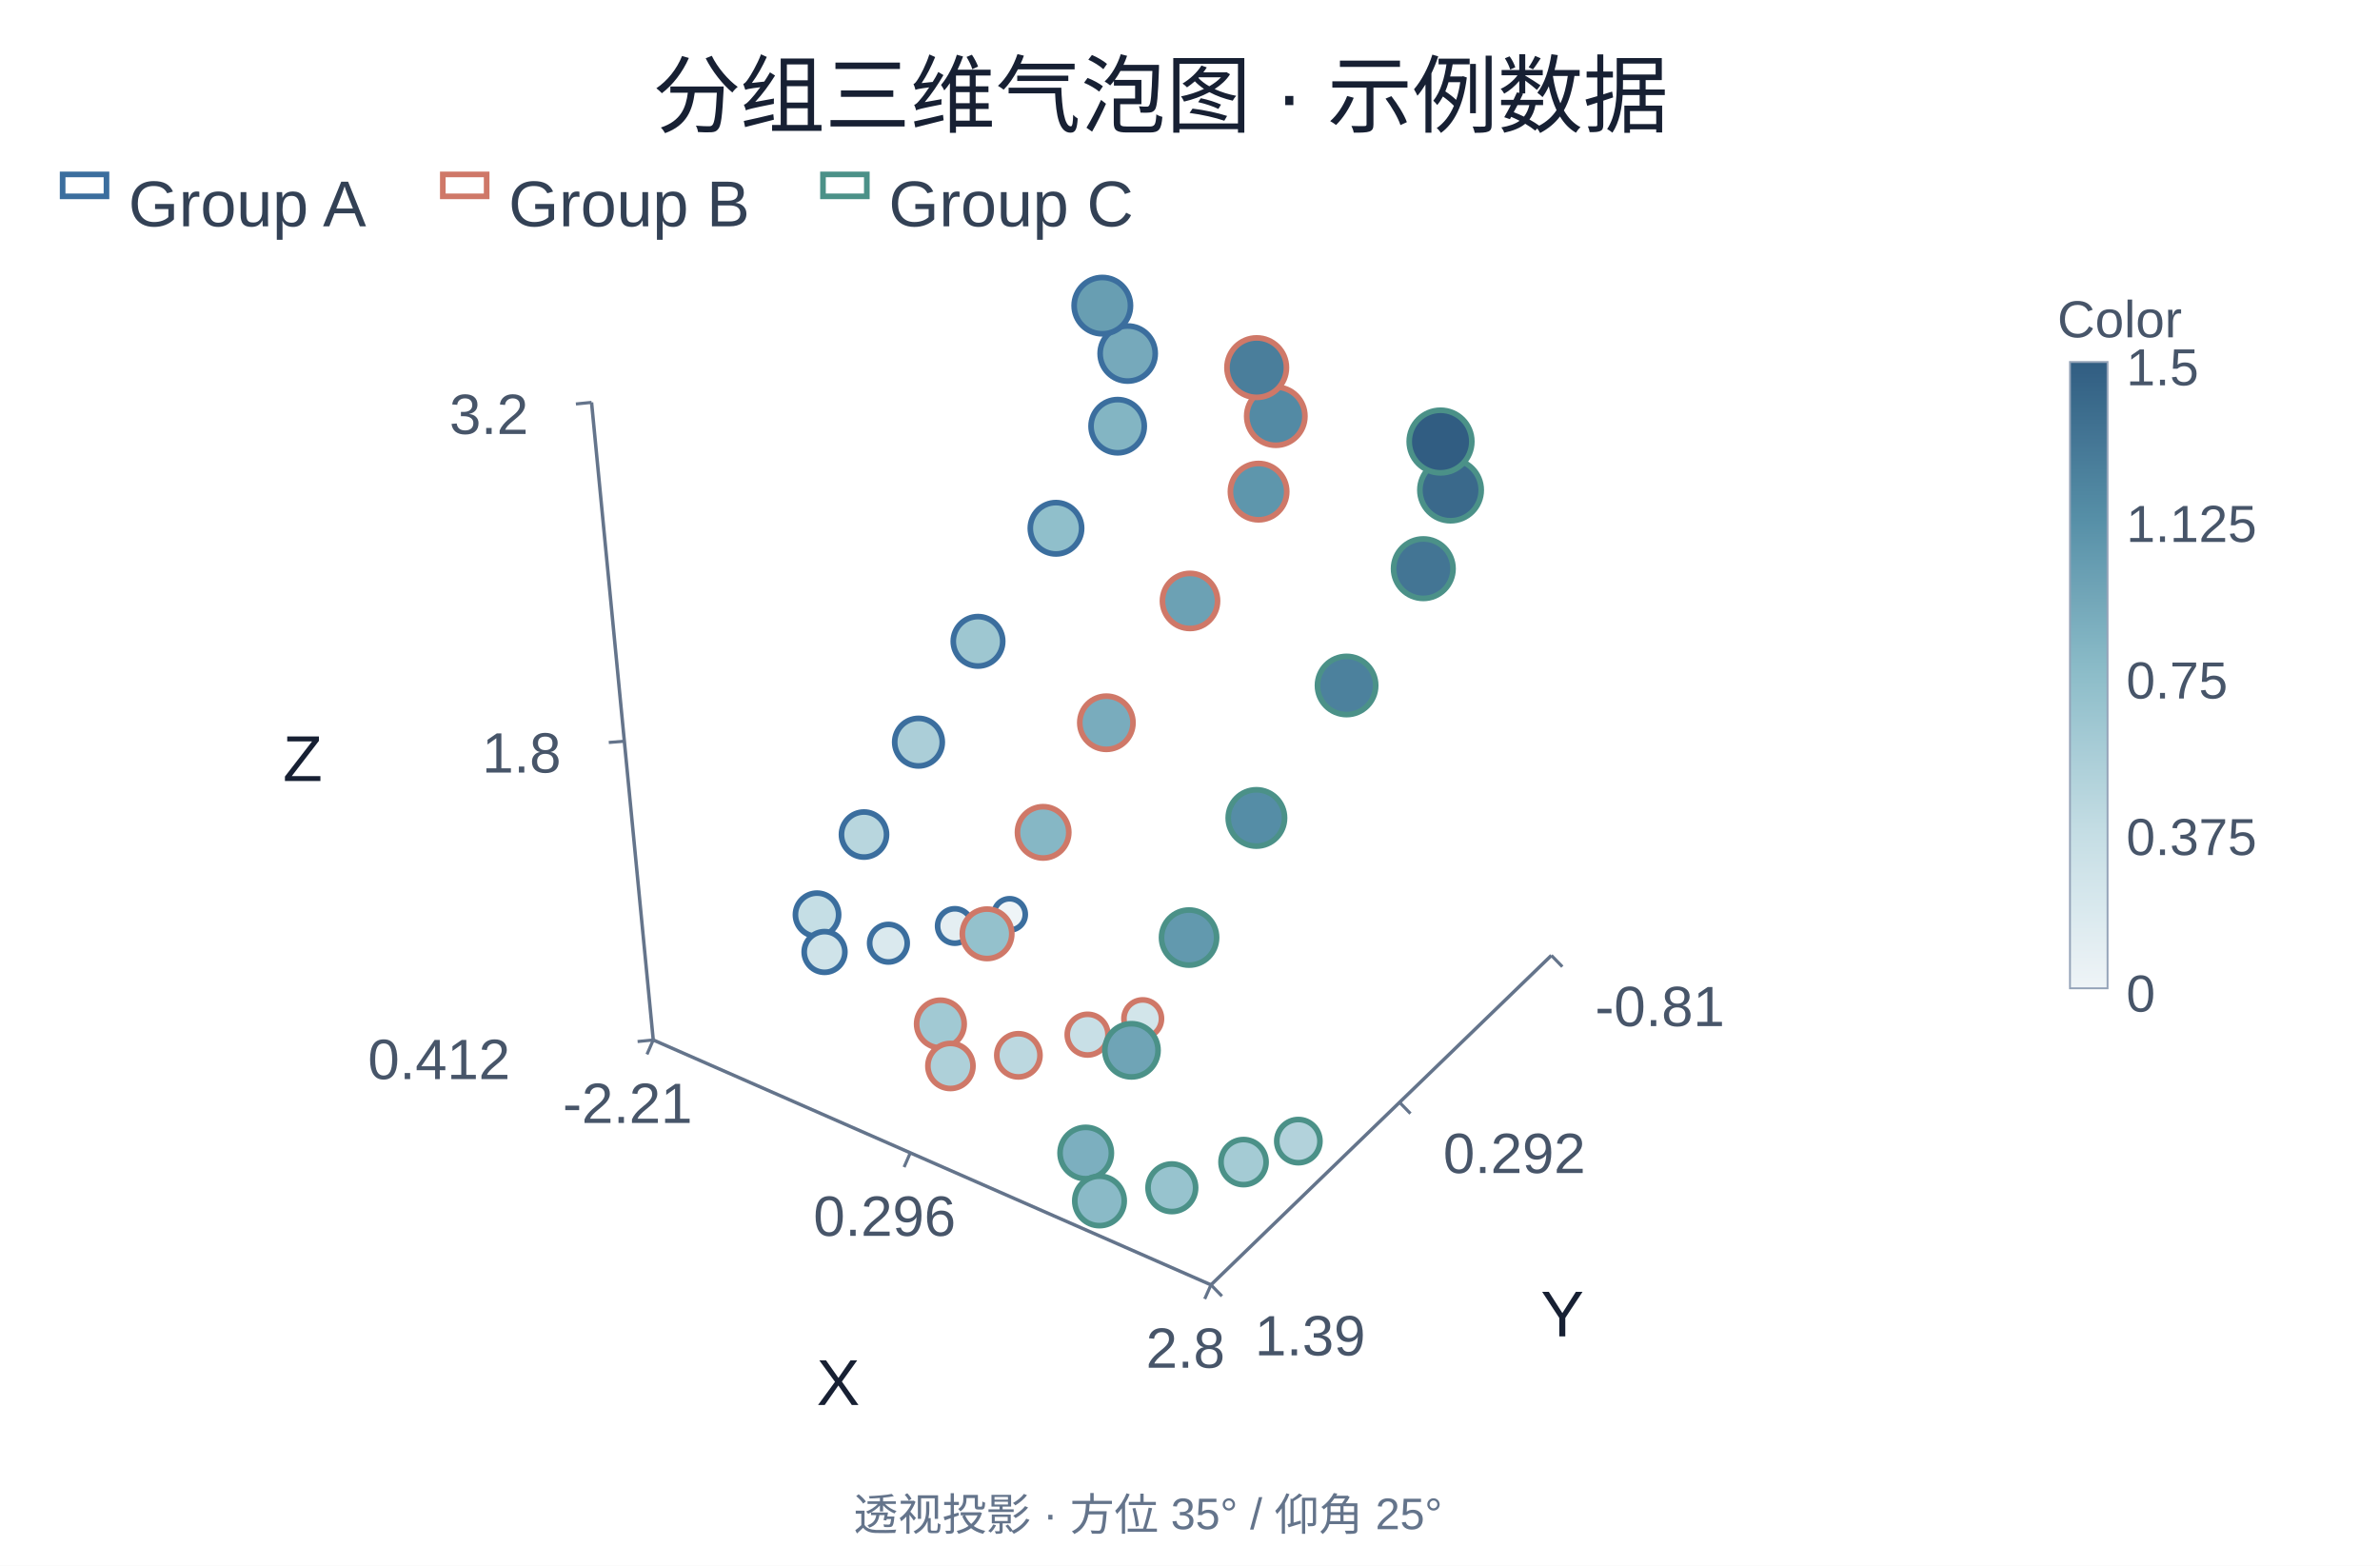
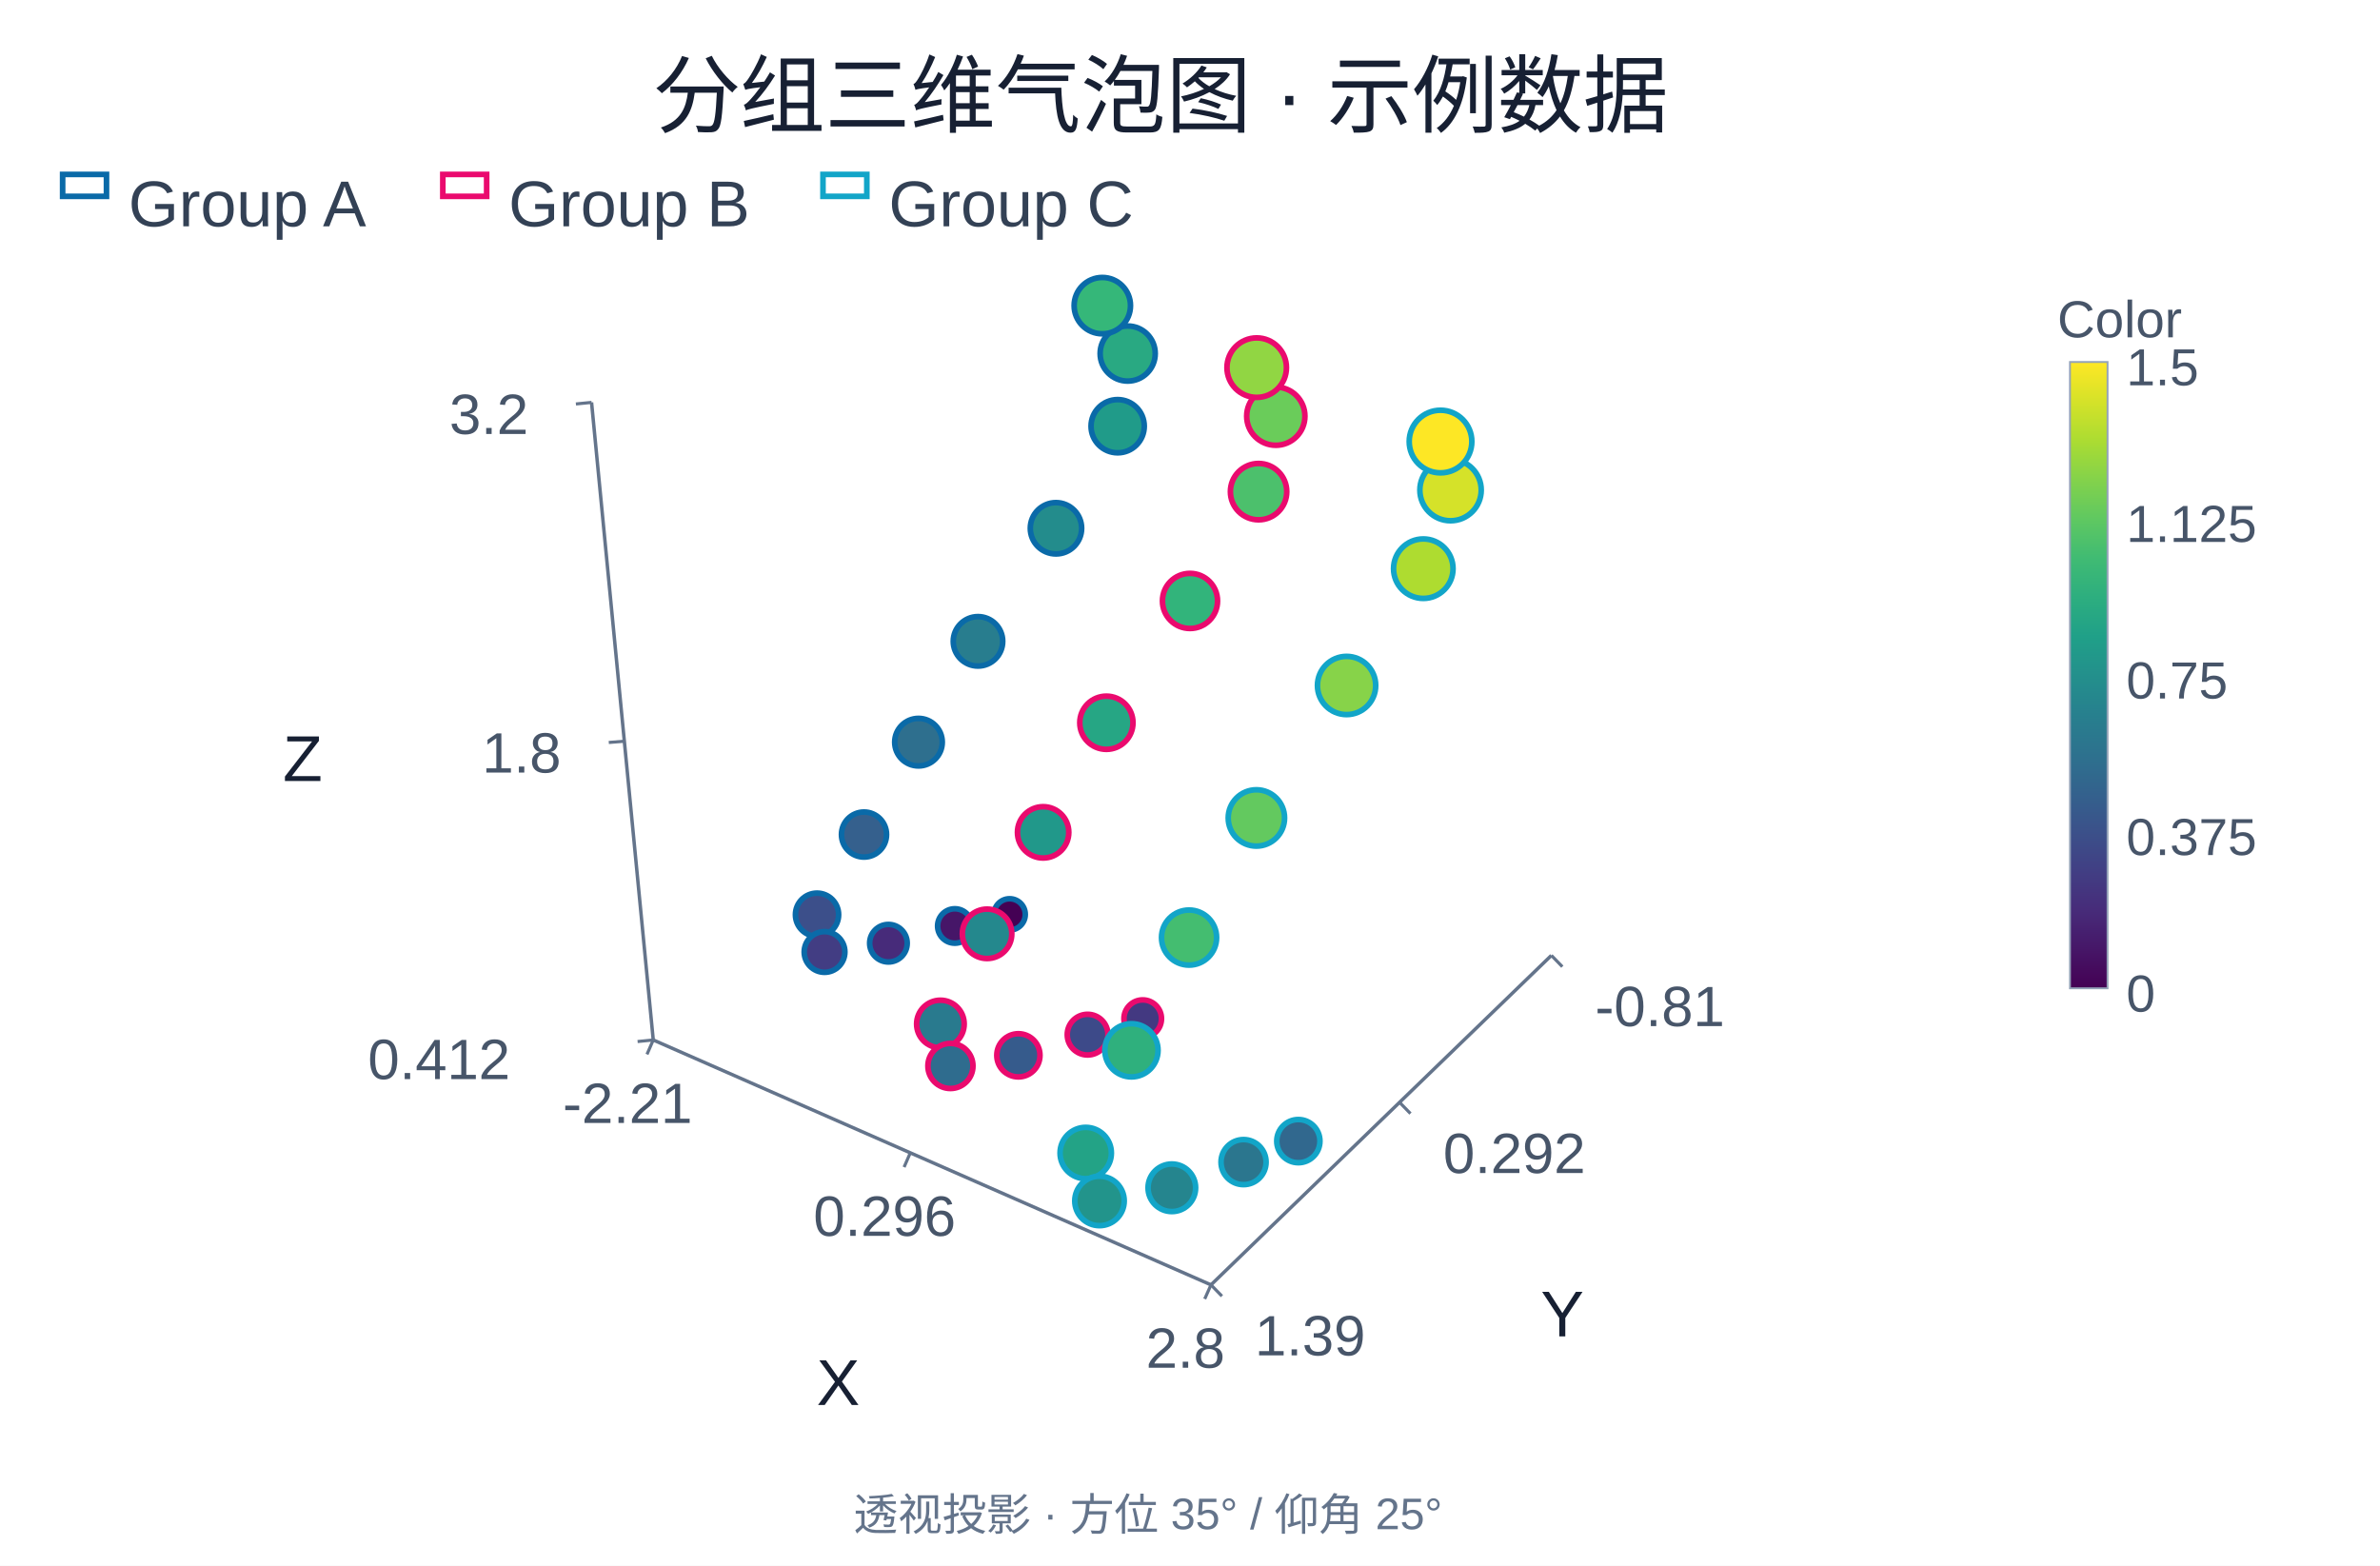
<svg xmlns="http://www.w3.org/2000/svg" width="760" height="500" version="1.1" baseProfile="full" viewBox="0 0 760 500">
  <rect width="760" height="500" x="0" y="0" fill="#ffffff" />
-   <circle cx="337.2" cy="168.7" r="8.2" fill="rgb(144,191,203)" stroke="#3B6E9E" stroke-width="1.8" class="zr168-cls-2806" />
-   <circle cx="312.3" cy="204.8" r="7.9" fill="rgb(158,199,209)" stroke="#3B6E9E" stroke-width="1.8" class="zr168-cls-2807" />
-   <circle cx="293.3" cy="237" r="7.6" fill="rgb(171,206,216)" stroke="#3B6E9E" stroke-width="1.8" class="zr168-cls-2808" />
-   <circle cx="356.9" cy="136.1" r="8.5" fill="rgb(131,181,195)" stroke="#3B6E9E" stroke-width="1.8" class="zr168-cls-2809" />
-   <circle cx="322.4" cy="292" r="5" fill="rgb(238,244,247)" stroke="#3B6E9E" stroke-width="1.8" class="zr168-cls-2810" />
-   <circle cx="275.9" cy="266.5" r="7.2" fill="rgb(184,214,222)" stroke="#3B6E9E" stroke-width="1.8" class="zr168-cls-2811" />
-   <circle cx="304.9" cy="295.7" r="5.5" fill="rgb(228,238,242)" stroke="#3B6E9E" stroke-width="1.8" class="zr168-cls-2812" />
-   <circle cx="360.1" cy="112.9" r="8.8" fill="rgb(118,169,187)" stroke="#3B6E9E" stroke-width="1.8" class="zr168-cls-2813" />
-   <circle cx="260.9" cy="292.1" r="6.9" fill="rgb(197,222,229)" stroke="#3B6E9E" stroke-width="1.8" class="zr168-cls-2814" />
-   <circle cx="283.7" cy="301.2" r="6" fill="rgb(218,233,238)" stroke="#3B6E9E" stroke-width="1.8" class="zr168-cls-2815" />
-   <circle cx="263.3" cy="304" r="6.5" fill="rgb(207,227,233)" stroke="#3B6E9E" stroke-width="1.8" class="zr168-cls-2816" />
-   <circle cx="380" cy="191.9" r="8.8" fill="rgb(108,161,180)" stroke="#CF7868" stroke-width="1.8" class="zr168-cls-2817" />
-   <circle cx="353.3" cy="230.8" r="8.5" fill="rgb(121,172,189)" stroke="#CF7868" stroke-width="1.8" class="zr168-cls-2818" />
-   <circle cx="333.1" cy="265.8" r="8.2" fill="rgb(134,183,197)" stroke="#CF7868" stroke-width="1.8" class="zr168-cls-2819" />
-   <circle cx="401.9" cy="157" r="9" fill="rgb(94,150,172)" stroke="#CF7868" stroke-width="1.8" class="zr168-cls-2820" />
-   <circle cx="364.9" cy="325.3" r="6" fill="rgb(210,229,234)" stroke="#CF7868" stroke-width="1.8" class="zr168-cls-2821" />
-   <circle cx="315.2" cy="298.2" r="7.9" fill="rgb(148,193,204)" stroke="#CF7868" stroke-width="1.8" class="zr168-cls-2822" />
-   <circle cx="352" cy="97.6" r="9" fill="rgb(104,158,178)" stroke="#3B6E9E" stroke-width="1.8" class="zr168-cls-2823" />
-   <circle cx="347.3" cy="330.4" r="6.5" fill="rgb(200,223,230)" stroke="#CF7868" stroke-width="1.8" class="zr168-cls-2824" />
-   <circle cx="407.4" cy="132.9" r="9.3" fill="rgb(83,138,164)" stroke="#CF7868" stroke-width="1.8" class="zr168-cls-2825" />
-   <circle cx="300.3" cy="327" r="7.6" fill="rgb(161,201,211)" stroke="#CF7868" stroke-width="1.8" class="zr168-cls-2826" />
-   <circle cx="325.2" cy="337" r="6.9" fill="rgb(188,216,224)" stroke="#CF7868" stroke-width="1.8" class="zr168-cls-2827" />
-   <circle cx="303.5" cy="340.4" r="7.2" fill="rgb(174,208,217)" stroke="#CF7868" stroke-width="1.8" class="zr168-cls-2828" />
-   <circle cx="430" cy="218.9" r="9.3" fill="rgb(76,129,157)" stroke="#4B9188" stroke-width="1.8" class="zr168-cls-2829" />
-   <circle cx="401.2" cy="261.2" r="9" fill="rgb(85,141,166)" stroke="#4B9188" stroke-width="1.8" class="zr168-cls-2830" />
-   <circle cx="379.7" cy="299.4" r="8.8" fill="rgb(98,153,174)" stroke="#4B9188" stroke-width="1.8" class="zr168-cls-2831" />
-   <circle cx="454.5" cy="181.6" r="9.5" fill="rgb(67,117,148)" stroke="#4B9188" stroke-width="1.8" class="zr168-cls-2832" />
-   <circle cx="414.6" cy="364.4" r="6.9" fill="rgb(178,210,219)" stroke="#4B9188" stroke-width="1.8" class="zr168-cls-2833" />
-   <circle cx="361.3" cy="335.4" r="8.5" fill="rgb(111,164,182)" stroke="#4B9188" stroke-width="1.8" class="zr168-cls-2834" />
-   <circle cx="401.3" cy="117.4" r="9.5" fill="rgb(74,126,155)" stroke="#CF7868" stroke-width="1.8" class="zr168-cls-2835" />
-   <circle cx="397.1" cy="371.1" r="7.2" fill="rgb(164,203,212)" stroke="#4B9188" stroke-width="1.8" class="zr168-cls-2836" />
-   <circle cx="463.2" cy="156.5" r="9.8" fill="rgb(58,105,139)" stroke="#4B9188" stroke-width="1.8" class="zr168-cls-2837" />
-   <circle cx="346.7" cy="368.2" r="8.2" fill="rgb(124,175,191)" stroke="#4B9188" stroke-width="1.8" class="zr168-cls-2838" />
-   <circle cx="374.2" cy="379.3" r="7.6" fill="rgb(151,195,206)" stroke="#4B9188" stroke-width="1.8" class="zr168-cls-2839" />
-   <circle cx="351.1" cy="383.5" r="7.9" fill="rgb(138,186,199)" stroke="#4B9188" stroke-width="1.8" class="zr168-cls-2840" />
-   <circle cx="460" cy="141" r="10" fill="rgb(49,93,130)" stroke="#4B9188" stroke-width="1.8" class="zr168-cls-2841" />
-   <path d="M208.6 332.1L386.7 410.3" fill="none" pointer-events="visible" stroke="#64748b" stroke-width="1.1" class="zr168-cls-2842" />
-   <path d="M208.6 332.1L206.6 336.7" fill="none" pointer-events="visible" stroke="#64748b" class="zr168-cls-2842" />
-   <path d="M290.7 368.1L288.7 372.7" fill="none" pointer-events="visible" stroke="#64748b" class="zr168-cls-2842" />
-   <path d="M386.7 410.3L384.7 414.8" fill="none" pointer-events="visible" stroke="#64748b" class="zr168-cls-2842" />
-   <path d="M495.4 305.1L386.7 410.3" fill="none" pointer-events="visible" stroke="#64748b" stroke-width="1.1" class="zr168-cls-2842" />
-   <path d="M495.4 305.1L498.9 308.7" fill="none" pointer-events="visible" stroke="#64748b" class="zr168-cls-2842" />
-   <path d="M446.9 352L450.4 355.6" fill="none" pointer-events="visible" stroke="#64748b" class="zr168-cls-2842" />
-   <path d="M386.7 410.3L390.2 413.9" fill="none" pointer-events="visible" stroke="#64748b" class="zr168-cls-2842" />
-   <path d="M208.6 332.1L188.9 128.5" fill="none" pointer-events="visible" stroke="#64748b" stroke-width="1.1" class="zr168-cls-2842" />
-   <path d="M208.6 332.1L203.6 332.6" fill="none" pointer-events="visible" stroke="#64748b" class="zr168-cls-2842" />
-   <path d="M199.4 236.7L194.4 237.1" fill="none" pointer-events="visible" stroke="#64748b" class="zr168-cls-2842" />
-   <path d="M188.9 128.5L183.9 129" fill="none" pointer-events="visible" stroke="#64748b" class="zr168-cls-2842" />
-   <path d="M0 0l342.1 0l0 32.7l-342.1 0Z" transform="translate(208.9706 12)" fill="none" pointer-events="visible" class="zr168-cls-2842" />
+   <circle cx="337.2" cy="168.7" r="8.2" fill="rgb(35,140,140)" stroke="#0A6AA8" stroke-width="1.8" class="zr168-cls-2824" />
+   <circle cx="312.3" cy="204.8" r="7.9" fill="rgb(40,125,142)" stroke="#0A6AA8" stroke-width="1.8" class="zr168-cls-2825" />
+   <circle cx="293.3" cy="237" r="7.6" fill="rgb(46,111,142)" stroke="#0A6AA8" stroke-width="1.8" class="zr168-cls-2826" />
+   <circle cx="356.9" cy="136.1" r="8.5" fill="rgb(32,155,137)" stroke="#0A6AA8" stroke-width="1.8" class="zr168-cls-2827" />
+   <circle cx="322.4" cy="292" r="5" fill="rgb(68,1,84)" stroke="#0A6AA8" stroke-width="1.8" class="zr168-cls-2828" />
+   <circle cx="275.9" cy="266.5" r="7.2" fill="rgb(53,96,141)" stroke="#0A6AA8" stroke-width="1.8" class="zr168-cls-2829" />
+   <circle cx="304.9" cy="295.7" r="5.5" fill="rgb(70,22,104)" stroke="#0A6AA8" stroke-width="1.8" class="zr168-cls-2830" />
+   <circle cx="360.1" cy="112.9" r="8.8" fill="rgb(41,169,130)" stroke="#0A6AA8" stroke-width="1.8" class="zr168-cls-2831" />
+   <circle cx="260.9" cy="292.1" r="6.9" fill="rgb(60,79,138)" stroke="#0A6AA8" stroke-width="1.8" class="zr168-cls-2832" />
+   <circle cx="283.7" cy="301.2" r="6" fill="rgb(71,43,122)" stroke="#0A6AA8" stroke-width="1.8" class="zr168-cls-2833" />
+   <circle cx="263.3" cy="304" r="6.5" fill="rgb(66,61,131)" stroke="#0A6AA8" stroke-width="1.8" class="zr168-cls-2834" />
+   <circle cx="380" cy="191.9" r="8.8" fill="rgb(50,180,123)" stroke="#EA0A6E" stroke-width="1.8" class="zr168-cls-2835" />
+   <circle cx="353.3" cy="230.8" r="8.5" fill="rgb(38,166,132)" stroke="#EA0A6E" stroke-width="1.8" class="zr168-cls-2836" />
+   <circle cx="333.1" cy="265.8" r="8.2" fill="rgb(33,152,138)" stroke="#EA0A6E" stroke-width="1.8" class="zr168-cls-2837" />
+   <circle cx="401.9" cy="157" r="9" fill="rgb(76,192,108)" stroke="#EA0A6E" stroke-width="1.8" class="zr168-cls-2838" />
+   <circle cx="364.9" cy="325.3" r="6" fill="rgb(67,57,129)" stroke="#EA0A6E" stroke-width="1.8" class="zr168-cls-2839" />
+   <circle cx="315.2" cy="298.2" r="7.9" fill="rgb(36,136,141)" stroke="#EA0A6E" stroke-width="1.8" class="zr168-cls-2840" />
+   <circle cx="352" cy="97.6" r="9" fill="rgb(53,183,121)" stroke="#0A6AA8" stroke-width="1.8" class="zr168-cls-2841" />
+   <circle cx="347.3" cy="330.4" r="6.5" fill="rgb(61,74,137)" stroke="#EA0A6E" stroke-width="1.8" class="zr168-cls-2842" />
+   <circle cx="407.4" cy="132.9" r="9.3" fill="rgb(106,204,90)" stroke="#EA0A6E" stroke-width="1.8" class="zr168-cls-2843" />
+   <circle cx="300.3" cy="327" r="7.6" fill="rgb(41,122,142)" stroke="#EA0A6E" stroke-width="1.8" class="zr168-cls-2844" />
+   <circle cx="325.2" cy="337" r="6.9" fill="rgb(54,91,140)" stroke="#EA0A6E" stroke-width="1.8" class="zr168-cls-2845" />
+   <circle cx="303.5" cy="340.4" r="7.2" fill="rgb(47,108,142)" stroke="#EA0A6E" stroke-width="1.8" class="zr168-cls-2846" />
+   <circle cx="430" cy="218.9" r="9.3" fill="rgb(135,211,73)" stroke="#12A5C8" stroke-width="1.8" class="zr168-cls-2847" />
+   <circle cx="401.2" cy="261.2" r="9" fill="rgb(99,201,95)" stroke="#12A5C8" stroke-width="1.8" class="zr168-cls-2848" />
+   <circle cx="379.7" cy="299.4" r="8.8" fill="rgb(68,189,112)" stroke="#12A5C8" stroke-width="1.8" class="zr168-cls-2849" />
+   <circle cx="454.5" cy="181.6" r="9.5" fill="rgb(174,220,48)" stroke="#12A5C8" stroke-width="1.8" class="zr168-cls-2850" />
+   <circle cx="414.6" cy="364.4" r="6.9" fill="rgb(49,104,142)" stroke="#12A5C8" stroke-width="1.8" class="zr168-cls-2851" />
+   <circle cx="361.3" cy="335.4" r="8.5" fill="rgb(47,176,125)" stroke="#12A5C8" stroke-width="1.8" class="zr168-cls-2852" />
+   <circle cx="401.3" cy="117.4" r="9.5" fill="rgb(145,214,67)" stroke="#EA0A6E" stroke-width="1.8" class="zr168-cls-2853" />
+   <circle cx="397.1" cy="371.1" r="7.2" fill="rgb(43,118,142)" stroke="#12A5C8" stroke-width="1.8" class="zr168-cls-2854" />
+   <circle cx="463.2" cy="156.5" r="9.8" fill="rgb(213,226,41)" stroke="#12A5C8" stroke-width="1.8" class="zr168-cls-2855" />
+   <circle cx="346.7" cy="368.2" r="8.2" fill="rgb(35,163,134)" stroke="#12A5C8" stroke-width="1.8" class="zr168-cls-2856" />
+   <circle cx="374.2" cy="379.3" r="7.6" fill="rgb(37,133,142)" stroke="#12A5C8" stroke-width="1.8" class="zr168-cls-2857" />
+   <circle cx="351.1" cy="383.5" r="7.9" fill="rgb(34,148,139)" stroke="#12A5C8" stroke-width="1.8" class="zr168-cls-2858" />
+   <circle cx="460" cy="141" r="10" fill="rgb(253,231,37)" stroke="#12A5C8" stroke-width="1.8" class="zr168-cls-2859" />
+   <path d="M208.6 332.1L386.7 410.3" fill="none" pointer-events="visible" stroke="#64748b" stroke-width="1.1" class="zr168-cls-2860" />
+   <path d="M208.6 332.1L206.6 336.7" fill="none" pointer-events="visible" stroke="#64748b" class="zr168-cls-2860" />
+   <path d="M290.7 368.1L288.7 372.7" fill="none" pointer-events="visible" stroke="#64748b" class="zr168-cls-2860" />
+   <path d="M386.7 410.3L384.7 414.8" fill="none" pointer-events="visible" stroke="#64748b" class="zr168-cls-2860" />
+   <path d="M495.4 305.1L386.7 410.3" fill="none" pointer-events="visible" stroke="#64748b" stroke-width="1.1" class="zr168-cls-2860" />
+   <path d="M495.4 305.1L498.9 308.7" fill="none" pointer-events="visible" stroke="#64748b" class="zr168-cls-2860" />
+   <path d="M446.9 352L450.4 355.6" fill="none" pointer-events="visible" stroke="#64748b" class="zr168-cls-2860" />
+   <path d="M386.7 410.3L390.2 413.9" fill="none" pointer-events="visible" stroke="#64748b" class="zr168-cls-2860" />
+   <path d="M208.6 332.1L188.9 128.5" fill="none" pointer-events="visible" stroke="#64748b" stroke-width="1.1" class="zr168-cls-2860" />
+   <path d="M208.6 332.1L203.6 332.6" fill="none" pointer-events="visible" stroke="#64748b" class="zr168-cls-2860" />
+   <path d="M199.4 236.7L194.4 237.1" fill="none" pointer-events="visible" stroke="#64748b" class="zr168-cls-2860" />
+   <path d="M188.9 128.5L183.9 129" fill="none" pointer-events="visible" stroke="#64748b" class="zr168-cls-2860" />
+   <path d="M0 0l342.1 0l0 32.7l-342.1 0Z" transform="translate(208.9706 12)" fill="none" pointer-events="visible" class="zr168-cls-2860" />
  <text dominant-baseline="central" text-anchor="start" style="font: 27.234px Arial" xml:space="preserve" y="16.34" transform="translate(208.9706 12)" fill="#172033">分组三维气泡图 · 示例数据</text>
-   <path d="M20 55.7l14 0l0 7l-14 0Z" fill="none" pointer-events="visible" stroke="#3B6E9E" stroke-width="1.8" class="zr168-cls-2842" />
-   <path d="M0 0l77.4 0l0 24.8l-77.4 0Z" transform="translate(41 52.6808)" fill="none" pointer-events="visible" class="zr168-cls-2842" />
+   <path d="M20 55.7l14 0l0 7l-14 0Z" fill="none" pointer-events="visible" stroke="#0A6AA8" stroke-width="1.8" class="zr168-cls-2860" />
+   <path d="M0 0l77.4 0l0 24.8l-77.4 0Z" transform="translate(41 52.6808)" fill="none" pointer-events="visible" class="zr168-cls-2860" />
  <text dominant-baseline="central" text-anchor="start" style="font: 20.692px Arial" xml:space="preserve" y="12.415" transform="translate(41 52.6808)" fill="#334155">Group A</text>
-   <path d="M141.4 55.7l14 0l0 7l-14 0Z" fill="none" pointer-events="visible" stroke="#CF7868" stroke-width="1.8" class="zr168-cls-2842" />
-   <path d="M0 0l77.4 0l0 24.8l-77.4 0Z" transform="translate(162.3876 52.6808)" fill="none" pointer-events="visible" class="zr168-cls-2842" />
+   <path d="M141.4 55.7l14 0l0 7l-14 0Z" fill="none" pointer-events="visible" stroke="#EA0A6E" stroke-width="1.8" class="zr168-cls-2860" />
+   <path d="M0 0l77.4 0l0 24.8l-77.4 0Z" transform="translate(162.3876 52.6808)" fill="none" pointer-events="visible" class="zr168-cls-2860" />
  <text dominant-baseline="central" text-anchor="start" style="font: 20.692px Arial" xml:space="preserve" y="12.415" transform="translate(162.3876 52.6808)" fill="#334155">Group B</text>
-   <path d="M262.8 55.7l14 0l0 7l-14 0Z" fill="none" pointer-events="visible" stroke="#4B9188" stroke-width="1.8" class="zr168-cls-2842" />
-   <path d="M0 0l78.4 0l0 24.8l-78.4 0Z" transform="translate(283.7752 52.6808)" fill="none" pointer-events="visible" class="zr168-cls-2842" />
+   <path d="M262.8 55.7l14 0l0 7l-14 0Z" fill="none" pointer-events="visible" stroke="#12A5C8" stroke-width="1.8" class="zr168-cls-2860" />
+   <path d="M0 0l78.4 0l0 24.8l-78.4 0Z" transform="translate(283.7752 52.6808)" fill="none" pointer-events="visible" class="zr168-cls-2860" />
  <text dominant-baseline="central" text-anchor="start" style="font: 20.692px Arial" xml:space="preserve" y="12.415" transform="translate(283.7752 52.6808)" fill="#334155">Group C</text>
-   <path d="M0 0l214.8 0l0 17l-214.8 0Z" transform="translate(272.6042 474.0428)" fill="none" pointer-events="visible" class="zr168-cls-2842" />
+   <path d="M0 0l214.8 0l0 17l-214.8 0Z" transform="translate(272.6042 474.0428)" fill="none" pointer-events="visible" class="zr168-cls-2860" />
  <text dominant-baseline="central" text-anchor="start" style="font: 14.131px Arial" xml:space="preserve" y="8.479" transform="translate(272.6042 474.0428)" fill="#64748b">透视投影 · 方位 35° / 仰角 25°</text>
-   <path d="M0 0l41.6 0l0 21.8l-41.6 0Z" transform="translate(179.6941 341.4012)" fill="none" pointer-events="visible" class="zr168-cls-2842" />
+   <path d="M0 0l41.6 0l0 21.8l-41.6 0Z" transform="translate(179.6941 341.4012)" fill="none" pointer-events="visible" class="zr168-cls-2860" />
  <text dominant-baseline="central" text-anchor="start" style="font: 18.168px Arial" y="10.901" transform="translate(179.6941 341.4012)" fill="#475569">-2.21</text>
-   <path d="M0 0l45.8 0l0 21.8l-45.8 0Z" transform="translate(259.7454 377.4457)" fill="none" pointer-events="visible" class="zr168-cls-2842" />
+   <path d="M0 0l45.8 0l0 21.8l-45.8 0Z" transform="translate(259.7454 377.4457)" fill="none" pointer-events="visible" class="zr168-cls-2860" />
  <text dominant-baseline="central" text-anchor="start" style="font: 18.168px Arial" y="10.901" transform="translate(259.7454 377.4457)" fill="#475569">0.296</text>
-   <path d="M0 0l25.4 0l0 21.8l-25.4 0Z" transform="translate(365.9233 419.5735)" fill="none" pointer-events="visible" class="zr168-cls-2842" />
+   <path d="M0 0l25.4 0l0 21.8l-25.4 0Z" transform="translate(365.9233 419.5735)" fill="none" pointer-events="visible" class="zr168-cls-2860" />
  <text dominant-baseline="central" text-anchor="start" style="font: 18.168px Arial" y="10.901" transform="translate(365.9233 419.5735)" fill="#475569">2.8</text>
-   <path d="M0 0l13.9 0l0 24.8l-13.9 0Z" transform="translate(260.7649 429.0698)" fill="none" pointer-events="visible" class="zr168-cls-2842" />
+   <path d="M0 0l13.9 0l0 24.8l-13.9 0Z" transform="translate(260.7649 429.0698)" fill="none" pointer-events="visible" class="zr168-cls-2860" />
  <text dominant-baseline="central" text-anchor="start" style="font: 20.692px Arial" y="12.415" transform="translate(260.7649 429.0698)" fill="#172033">X</text>
-   <path d="M0 0l41.6 0l0 21.8l-41.6 0Z" transform="translate(509.3422 310.4744)" fill="none" pointer-events="visible" class="zr168-cls-2842" />
+   <path d="M0 0l41.6 0l0 21.8l-41.6 0Z" transform="translate(509.3422 310.4744)" fill="none" pointer-events="visible" class="zr168-cls-2860" />
  <text dominant-baseline="central" text-anchor="start" style="font: 18.168px Arial" y="10.901" transform="translate(509.3422 310.4744)" fill="#475569">-0.81</text>
-   <path d="M0 0l45.8 0l0 21.8l-45.8 0Z" transform="translate(460.8533 357.3911)" fill="none" pointer-events="visible" class="zr168-cls-2842" />
+   <path d="M0 0l45.8 0l0 21.8l-45.8 0Z" transform="translate(460.8533 357.3911)" fill="none" pointer-events="visible" class="zr168-cls-2860" />
  <text dominant-baseline="central" text-anchor="start" style="font: 18.168px Arial" y="10.901" transform="translate(460.8533 357.3911)" fill="#475569">0.292</text>
-   <path d="M0 0l35.6 0l0 21.8l-35.6 0Z" transform="translate(400.6774 415.6158)" fill="none" pointer-events="visible" class="zr168-cls-2842" />
+   <path d="M0 0l35.6 0l0 21.8l-35.6 0Z" transform="translate(400.6774 415.6158)" fill="none" pointer-events="visible" class="zr168-cls-2860" />
  <text dominant-baseline="central" text-anchor="start" style="font: 18.168px Arial" y="10.901" transform="translate(400.6774 415.6158)" fill="#475569">1.39</text>
-   <path d="M0 0l13.9 0l0 24.8l-13.9 0Z" transform="translate(491.9992 407.1764)" fill="none" pointer-events="visible" class="zr168-cls-2842" />
+   <path d="M0 0l13.9 0l0 24.8l-13.9 0Z" transform="translate(491.9992 407.1764)" fill="none" pointer-events="visible" class="zr168-cls-2860" />
  <text dominant-baseline="central" text-anchor="start" style="font: 20.692px Arial" y="12.415" transform="translate(491.9992 407.1764)" fill="#172033">Y</text>
-   <path d="M0 0l45.8 0l0 21.8l-45.8 0Z" transform="translate(117.4733 327.3827)" fill="none" pointer-events="visible" class="zr168-cls-2842" />
+   <path d="M0 0l45.8 0l0 21.8l-45.8 0Z" transform="translate(117.4733 327.3827)" fill="none" pointer-events="visible" class="zr168-cls-2860" />
  <text dominant-baseline="central" text-anchor="start" style="font: 18.168px Arial" y="10.901" transform="translate(117.4733 327.3827)" fill="#475569">0.412</text>
-   <path d="M0 0l25.4 0l0 21.8l-25.4 0Z" transform="translate(153.9298 229.5079)" fill="none" pointer-events="visible" class="zr168-cls-2842" />
+   <path d="M0 0l25.4 0l0 21.8l-25.4 0Z" transform="translate(153.9298 229.5079)" fill="none" pointer-events="visible" class="zr168-cls-2860" />
  <text dominant-baseline="central" text-anchor="start" style="font: 18.168px Arial" y="10.901" transform="translate(153.9298 229.5079)" fill="#475569">1.8</text>
-   <path d="M0 0l25.4 0l0 21.8l-25.4 0Z" transform="translate(143.4944 121.3836)" fill="none" pointer-events="visible" class="zr168-cls-2842" />
+   <path d="M0 0l25.4 0l0 21.8l-25.4 0Z" transform="translate(143.4944 121.3836)" fill="none" pointer-events="visible" class="zr168-cls-2860" />
  <text dominant-baseline="central" text-anchor="start" style="font: 18.168px Arial" y="10.901" transform="translate(143.4944 121.3836)" fill="#475569">3.2</text>
-   <path d="M0 0l12.6 0l0 24.8l-12.6 0Z" transform="translate(90.3303 229.8245)" fill="none" pointer-events="visible" class="zr168-cls-2842" />
+   <path d="M0 0l12.6 0l0 24.8l-12.6 0Z" transform="translate(90.3303 229.8245)" fill="none" pointer-events="visible" class="zr168-cls-2860" />
  <text dominant-baseline="central" text-anchor="start" style="font: 20.692px Arial" y="12.415" transform="translate(90.3303 229.8245)" fill="#172033">Z</text>
-   <path d="M661 115.6l12 0l0 200l-12 0Z" fill="url(#zr168-g0)" stroke="#94a3b8" stroke-width="0.6" class="zr168-cls-2842" />
-   <path d="M0 0l39.8 0l0 20l-39.8 0Z" transform="translate(656.9705 91.9502)" fill="none" pointer-events="visible" class="zr168-cls-2842" />
+   <path d="M661 115.6l12 0l0 200l-12 0Z" fill="url(#zr168-g0)" stroke="#94a3b8" stroke-width="0.6" class="zr168-cls-2860" />
+   <path d="M0 0l39.8 0l0 20l-39.8 0Z" transform="translate(656.9705 91.9502)" fill="none" pointer-events="visible" class="zr168-cls-2860" />
  <text dominant-baseline="central" text-anchor="start" style="font: 16.654px Arial" y="9.993" transform="translate(656.9705 91.9502)" fill="#475569">Color</text>
-   <path d="M0 0l23.3 0l0 20l-23.3 0Z" transform="translate(678.9705 107.2774)" fill="none" pointer-events="visible" class="zr168-cls-2842" />
+   <path d="M0 0l23.3 0l0 20l-23.3 0Z" transform="translate(678.9705 107.2774)" fill="none" pointer-events="visible" class="zr168-cls-2860" />
  <text dominant-baseline="central" text-anchor="start" style="font: 16.654px Arial" y="9.993" transform="translate(678.9705 107.2774)" fill="#475569">1.5</text>
-   <path d="M0 0l42 0l0 20l-42 0Z" transform="translate(678.9705 157.2774)" fill="none" pointer-events="visible" class="zr168-cls-2842" />
+   <path d="M0 0l42 0l0 20l-42 0Z" transform="translate(678.9705 157.2774)" fill="none" pointer-events="visible" class="zr168-cls-2860" />
  <text dominant-baseline="central" text-anchor="start" style="font: 16.654px Arial" y="9.993" transform="translate(678.9705 157.2774)" fill="#475569">1.125</text>
-   <path d="M0 0l32.6 0l0 20l-32.6 0Z" transform="translate(678.9705 207.2774)" fill="none" pointer-events="visible" class="zr168-cls-2842" />
+   <path d="M0 0l32.6 0l0 20l-32.6 0Z" transform="translate(678.9705 207.2774)" fill="none" pointer-events="visible" class="zr168-cls-2860" />
  <text dominant-baseline="central" text-anchor="start" style="font: 16.654px Arial" y="9.993" transform="translate(678.9705 207.2774)" fill="#475569">0.75</text>
-   <path d="M0 0l42 0l0 20l-42 0Z" transform="translate(678.9705 257.2774)" fill="none" pointer-events="visible" class="zr168-cls-2842" />
+   <path d="M0 0l42 0l0 20l-42 0Z" transform="translate(678.9705 257.2774)" fill="none" pointer-events="visible" class="zr168-cls-2860" />
  <text dominant-baseline="central" text-anchor="start" style="font: 16.654px Arial" y="9.993" transform="translate(678.9705 257.2774)" fill="#475569">0.375</text>
-   <path d="M0 0l9.3 0l0 20l-9.3 0Z" transform="translate(678.9705 307.2774)" fill="none" pointer-events="visible" class="zr168-cls-2842" />
+   <path d="M0 0l9.3 0l0 20l-9.3 0Z" transform="translate(678.9705 307.2774)" fill="none" pointer-events="visible" class="zr168-cls-2860" />
  <text dominant-baseline="central" text-anchor="start" style="font: 16.654px Arial" y="9.993" transform="translate(678.9705 307.2774)" fill="#475569">0</text>
  <defs>
    <linearGradient gradientUnits="objectBoundingBox" x1="0" y1="0" x2="0" y2="1" id="zr168-g0">
-       <stop offset="0%" stop-color="rgb(49,93,130)" />
-       <stop offset="6.25%" stop-color="rgb(58,106,139)" />
-       <stop offset="12.5%" stop-color="rgb(68,118,149)" />
-       <stop offset="18.75%" stop-color="rgb(77,131,158)" />
-       <stop offset="25%" stop-color="rgb(86,143,167)" />
-       <stop offset="31.25%" stop-color="rgb(100,155,176)" />
-       <stop offset="37.5%" stop-color="rgb(114,166,184)" />
-       <stop offset="43.75%" stop-color="rgb(127,178,193)" />
-       <stop offset="50%" stop-color="rgb(141,189,201)" />
-       <stop offset="56.25%" stop-color="rgb(155,197,208)" />
-       <stop offset="62.5%" stop-color="rgb(169,205,215)" />
-       <stop offset="68.75%" stop-color="rgb(182,213,221)" />
-       <stop offset="75%" stop-color="rgb(196,221,228)" />
-       <stop offset="81.25%" stop-color="rgb(207,227,233)" />
-       <stop offset="87.5%" stop-color="rgb(217,233,238)" />
-       <stop offset="93.75%" stop-color="rgb(228,238,242)" />
-       <stop offset="100%" stop-color="rgb(238,244,247)" />
+       <stop offset="0%" stop-color="rgb(253,231,37)" />
+       <stop offset="6.25%" stop-color="rgb(212,226,41)" />
+       <stop offset="12.5%" stop-color="rgb(171,220,50)" />
+       <stop offset="18.75%" stop-color="rgb(131,210,75)" />
+       <stop offset="25%" stop-color="rgb(95,200,97)" />
+       <stop offset="31.25%" stop-color="rgb(64,187,115)" />
+       <stop offset="37.5%" stop-color="rgb(45,174,127)" />
+       <stop offset="43.75%" stop-color="rgb(32,160,136)" />
+       <stop offset="50%" stop-color="rgb(35,144,140)" />
+       <stop offset="56.25%" stop-color="rgb(39,128,142)" />
+       <stop offset="62.5%" stop-color="rgb(45,114,142)" />
+       <stop offset="68.75%" stop-color="rgb(51,98,141)" />
+       <stop offset="75%" stop-color="rgb(59,81,138)" />
+       <stop offset="81.25%" stop-color="rgb(65,63,132)" />
+       <stop offset="87.5%" stop-color="rgb(71,44,122)" />
+       <stop offset="93.75%" stop-color="rgb(70,23,104)" />
+       <stop offset="100%" stop-color="rgb(68,1,84)" />
    </linearGradient>
  </defs>
  <style>
- .zr168-cls-2806:hover {
- cursor:pointer;
- fill:rgba(158,210,223,1);
- }
- .zr168-cls-2807:hover {
- cursor:pointer;
- fill:rgba(173,218,229,1);
- }
- .zr168-cls-2808:hover {
- cursor:pointer;
- fill:rgba(188,226,237,1);
- }
- .zr168-cls-2809:hover {
- cursor:pointer;
- fill:rgba(144,199,214,1);
- }
- .zr168-cls-2810:hover {
- cursor:pointer;
- fill:rgba(255,255,255,1);
- }
- .zr168-cls-2811:hover {
- cursor:pointer;
- fill:rgba(202,235,244,1);
- }
- .zr168-cls-2812:hover {
- cursor:pointer;
- fill:rgba(250,255,255,1);
- }
- .zr168-cls-2813:hover {
- cursor:pointer;
- fill:rgba(129,185,205,1);
- }
- .zr168-cls-2814:hover {
- cursor:pointer;
- fill:rgba(216,244,251,1);
- }
- .zr168-cls-2815:hover {
- cursor:pointer;
- fill:rgba(239,255,255,1);
- }
- .zr168-cls-2816:hover {
- cursor:pointer;
- fill:rgba(227,249,255,1);
- }
- .zr168-cls-2817:hover {
- cursor:pointer;
- fill:rgba(118,177,198,1);
- }
- .zr168-cls-2818:hover {
- cursor:pointer;
- fill:rgba(133,189,207,1);
- }
- .zr168-cls-2819:hover {
- cursor:pointer;
- fill:rgba(147,201,216,1);
- }
- .zr168-cls-2820:hover {
- cursor:pointer;
- fill:rgba(103,165,189,1);
- }
- .zr168-cls-2821:hover {
- cursor:pointer;
- fill:rgba(231,251,255,1);
- }
- .zr168-cls-2822:hover {
- cursor:pointer;
- fill:rgba(162,212,224,1);
- }
- .zr168-cls-2823:hover {
- cursor:pointer;
- fill:rgba(114,173,195,1);
- }
.zr168-cls-2824:hover {
cursor:pointer;
- fill:rgba(220,245,253,1);
+ fill:rgba(38,154,154,1);
}
.zr168-cls-2825:hover {
cursor:pointer;
- fill:rgba(91,151,180,1);
+ fill:rgba(44,137,156,1);
}
.zr168-cls-2826:hover {
cursor:pointer;
- fill:rgba(177,221,232,1);
+ fill:rgba(50,122,156,1);
}
.zr168-cls-2827:hover {
cursor:pointer;
- fill:rgba(206,237,246,1);
+ fill:rgba(35,170,150,1);
}
.zr168-cls-2828:hover {
cursor:pointer;
- fill:rgba(191,228,238,1);
+ fill:rgba(74,1,92,1);
}
.zr168-cls-2829:hover {
cursor:pointer;
- fill:rgba(83,141,172,1);
+ fill:rgba(58,105,155,1);
}
.zr168-cls-2830:hover {
cursor:pointer;
- fill:rgba(93,155,182,1);
+ fill:rgba(77,24,114,1);
}
.zr168-cls-2831:hover {
cursor:pointer;
- fill:rgba(107,168,191,1);
+ fill:rgba(45,185,143,1);
}
.zr168-cls-2832:hover {
cursor:pointer;
- fill:rgba(73,128,162,1);
+ fill:rgba(66,86,151,1);
}
.zr168-cls-2833:hover {
cursor:pointer;
- fill:rgba(195,231,240,1);
+ fill:rgba(78,47,134,1);
}
.zr168-cls-2834:hover {
cursor:pointer;
- fill:rgba(122,180,200,1);
+ fill:rgba(72,67,144,1);
}
.zr168-cls-2835:hover {
cursor:pointer;
- fill:rgba(81,138,170,1);
+ fill:rgba(55,198,135,1);
}
.zr168-cls-2836:hover {
cursor:pointer;
- fill:rgba(180,223,233,1);
+ fill:rgba(41,182,145,1);
}
.zr168-cls-2837:hover {
cursor:pointer;
- fill:rgba(63,115,152,1);
+ fill:rgba(36,167,151,1);
}
.zr168-cls-2838:hover {
cursor:pointer;
- fill:rgba(136,192,210,1);
+ fill:rgba(83,211,118,1);
}
.zr168-cls-2839:hover {
cursor:pointer;
- fill:rgba(166,214,226,1);
+ fill:rgba(73,62,141,1);
}
.zr168-cls-2840:hover {
cursor:pointer;
- fill:rgba(151,204,218,1);
+ fill:rgba(39,149,155,1);
}
.zr168-cls-2841:hover {
cursor:pointer;
- fill:rgba(53,102,143,1);
+ fill:rgba(58,201,133,1);
}
.zr168-cls-2842:hover {
+ cursor:pointer;
+ fill:rgba(67,81,150,1);
+ }
+ .zr168-cls-2843:hover {
+ cursor:pointer;
+ fill:rgba(116,224,99,1);
+ }
+ .zr168-cls-2844:hover {
+ cursor:pointer;
+ fill:rgba(45,134,156,1);
+ }
+ .zr168-cls-2845:hover {
+ cursor:pointer;
+ fill:rgba(59,100,154,1);
+ }
+ .zr168-cls-2846:hover {
+ cursor:pointer;
+ fill:rgba(51,118,156,1);
+ }
+ .zr168-cls-2847:hover {
+ cursor:pointer;
+ fill:rgba(148,232,80,1);
+ }
+ .zr168-cls-2848:hover {
+ cursor:pointer;
+ fill:rgba(108,221,104,1);
+ }
+ .zr168-cls-2849:hover {
+ cursor:pointer;
+ fill:rgba(74,207,123,1);
+ }
+ .zr168-cls-2850:hover {
+ cursor:pointer;
+ fill:rgba(191,242,52,1);
+ }
+ .zr168-cls-2851:hover {
+ cursor:pointer;
+ fill:rgba(53,114,156,1);
+ }
+ .zr168-cls-2852:hover {
+ cursor:pointer;
+ fill:rgba(51,193,137,1);
+ }
+ .zr168-cls-2853:hover {
+ cursor:pointer;
+ fill:rgba(159,235,73,1);
+ }
+ .zr168-cls-2854:hover {
+ cursor:pointer;
+ fill:rgba(47,129,156,1);
+ }
+ .zr168-cls-2855:hover {
+ cursor:pointer;
+ fill:rgba(234,248,45,1);
+ }
+ .zr168-cls-2856:hover {
+ cursor:pointer;
+ fill:rgba(38,179,147,1);
+ }
+ .zr168-cls-2857:hover {
+ cursor:pointer;
+ fill:rgba(40,146,156,1);
+ }
+ .zr168-cls-2858:hover {
+ cursor:pointer;
+ fill:rgba(37,162,152,1);
+ }
+ .zr168-cls-2859:hover {
+ cursor:pointer;
+ fill:rgba(255,254,40,1);
+ }
+ .zr168-cls-2860:hover {
pointer-events:none;
}



</style>
</svg>
